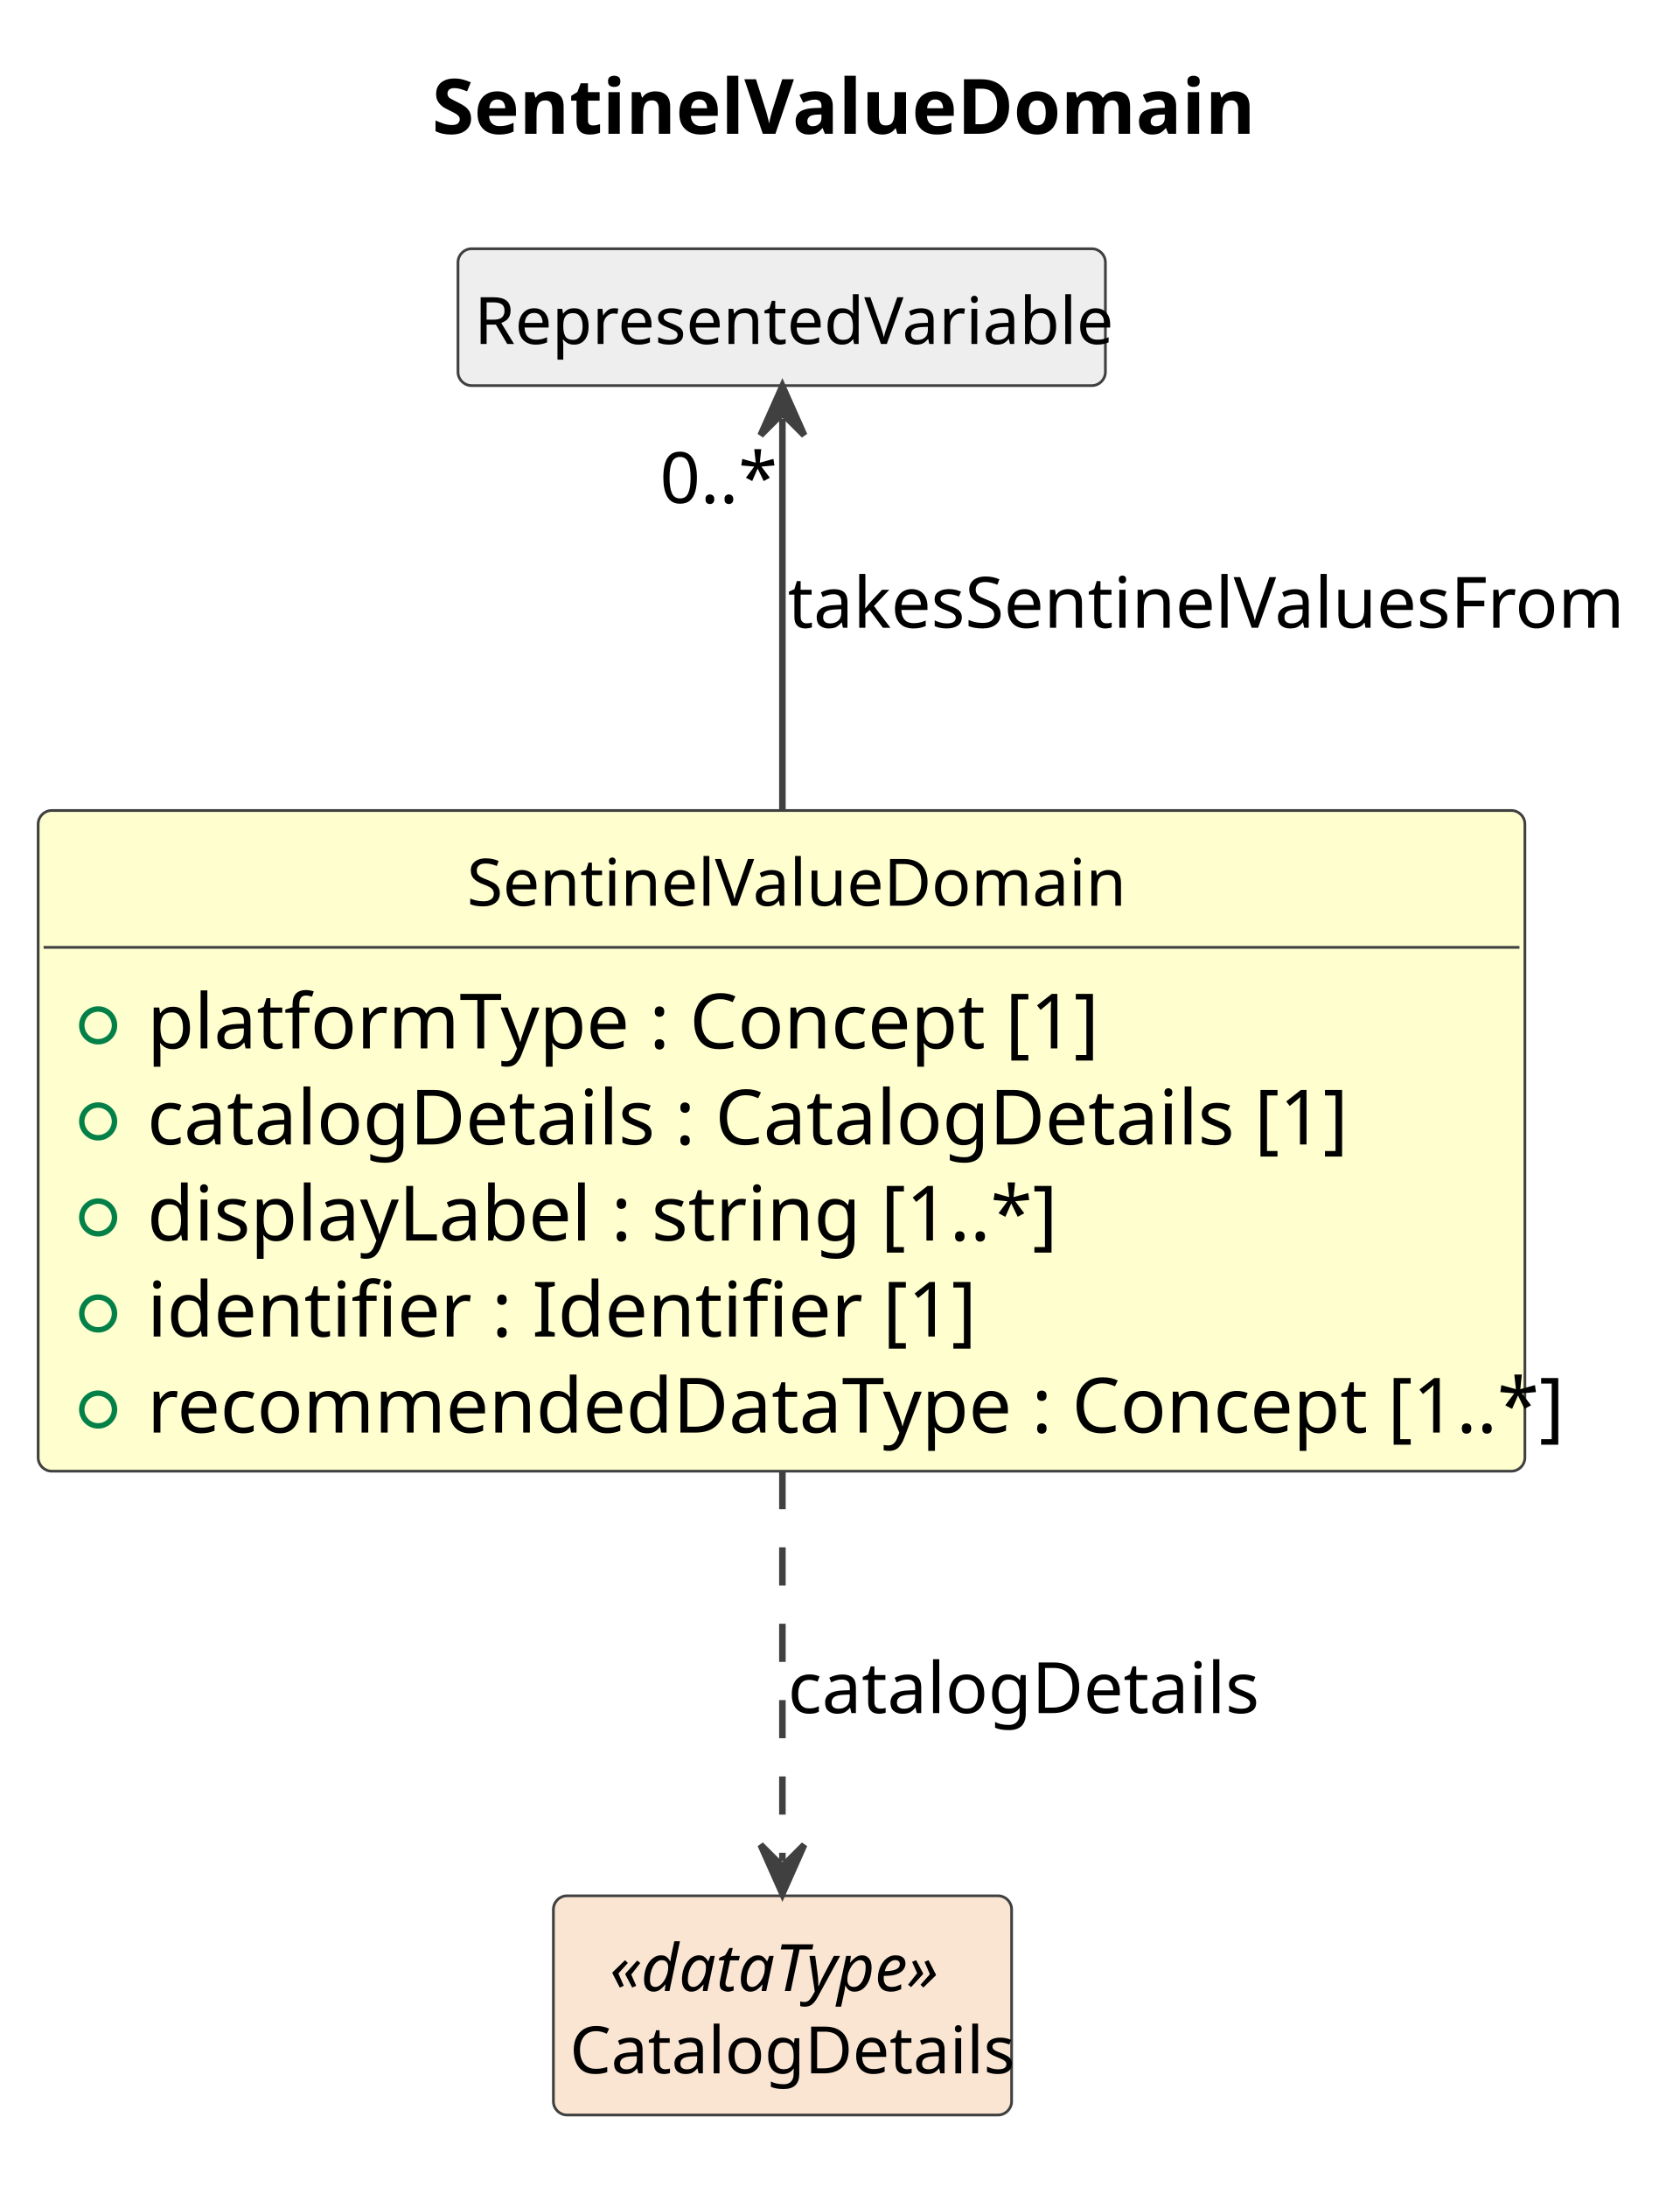
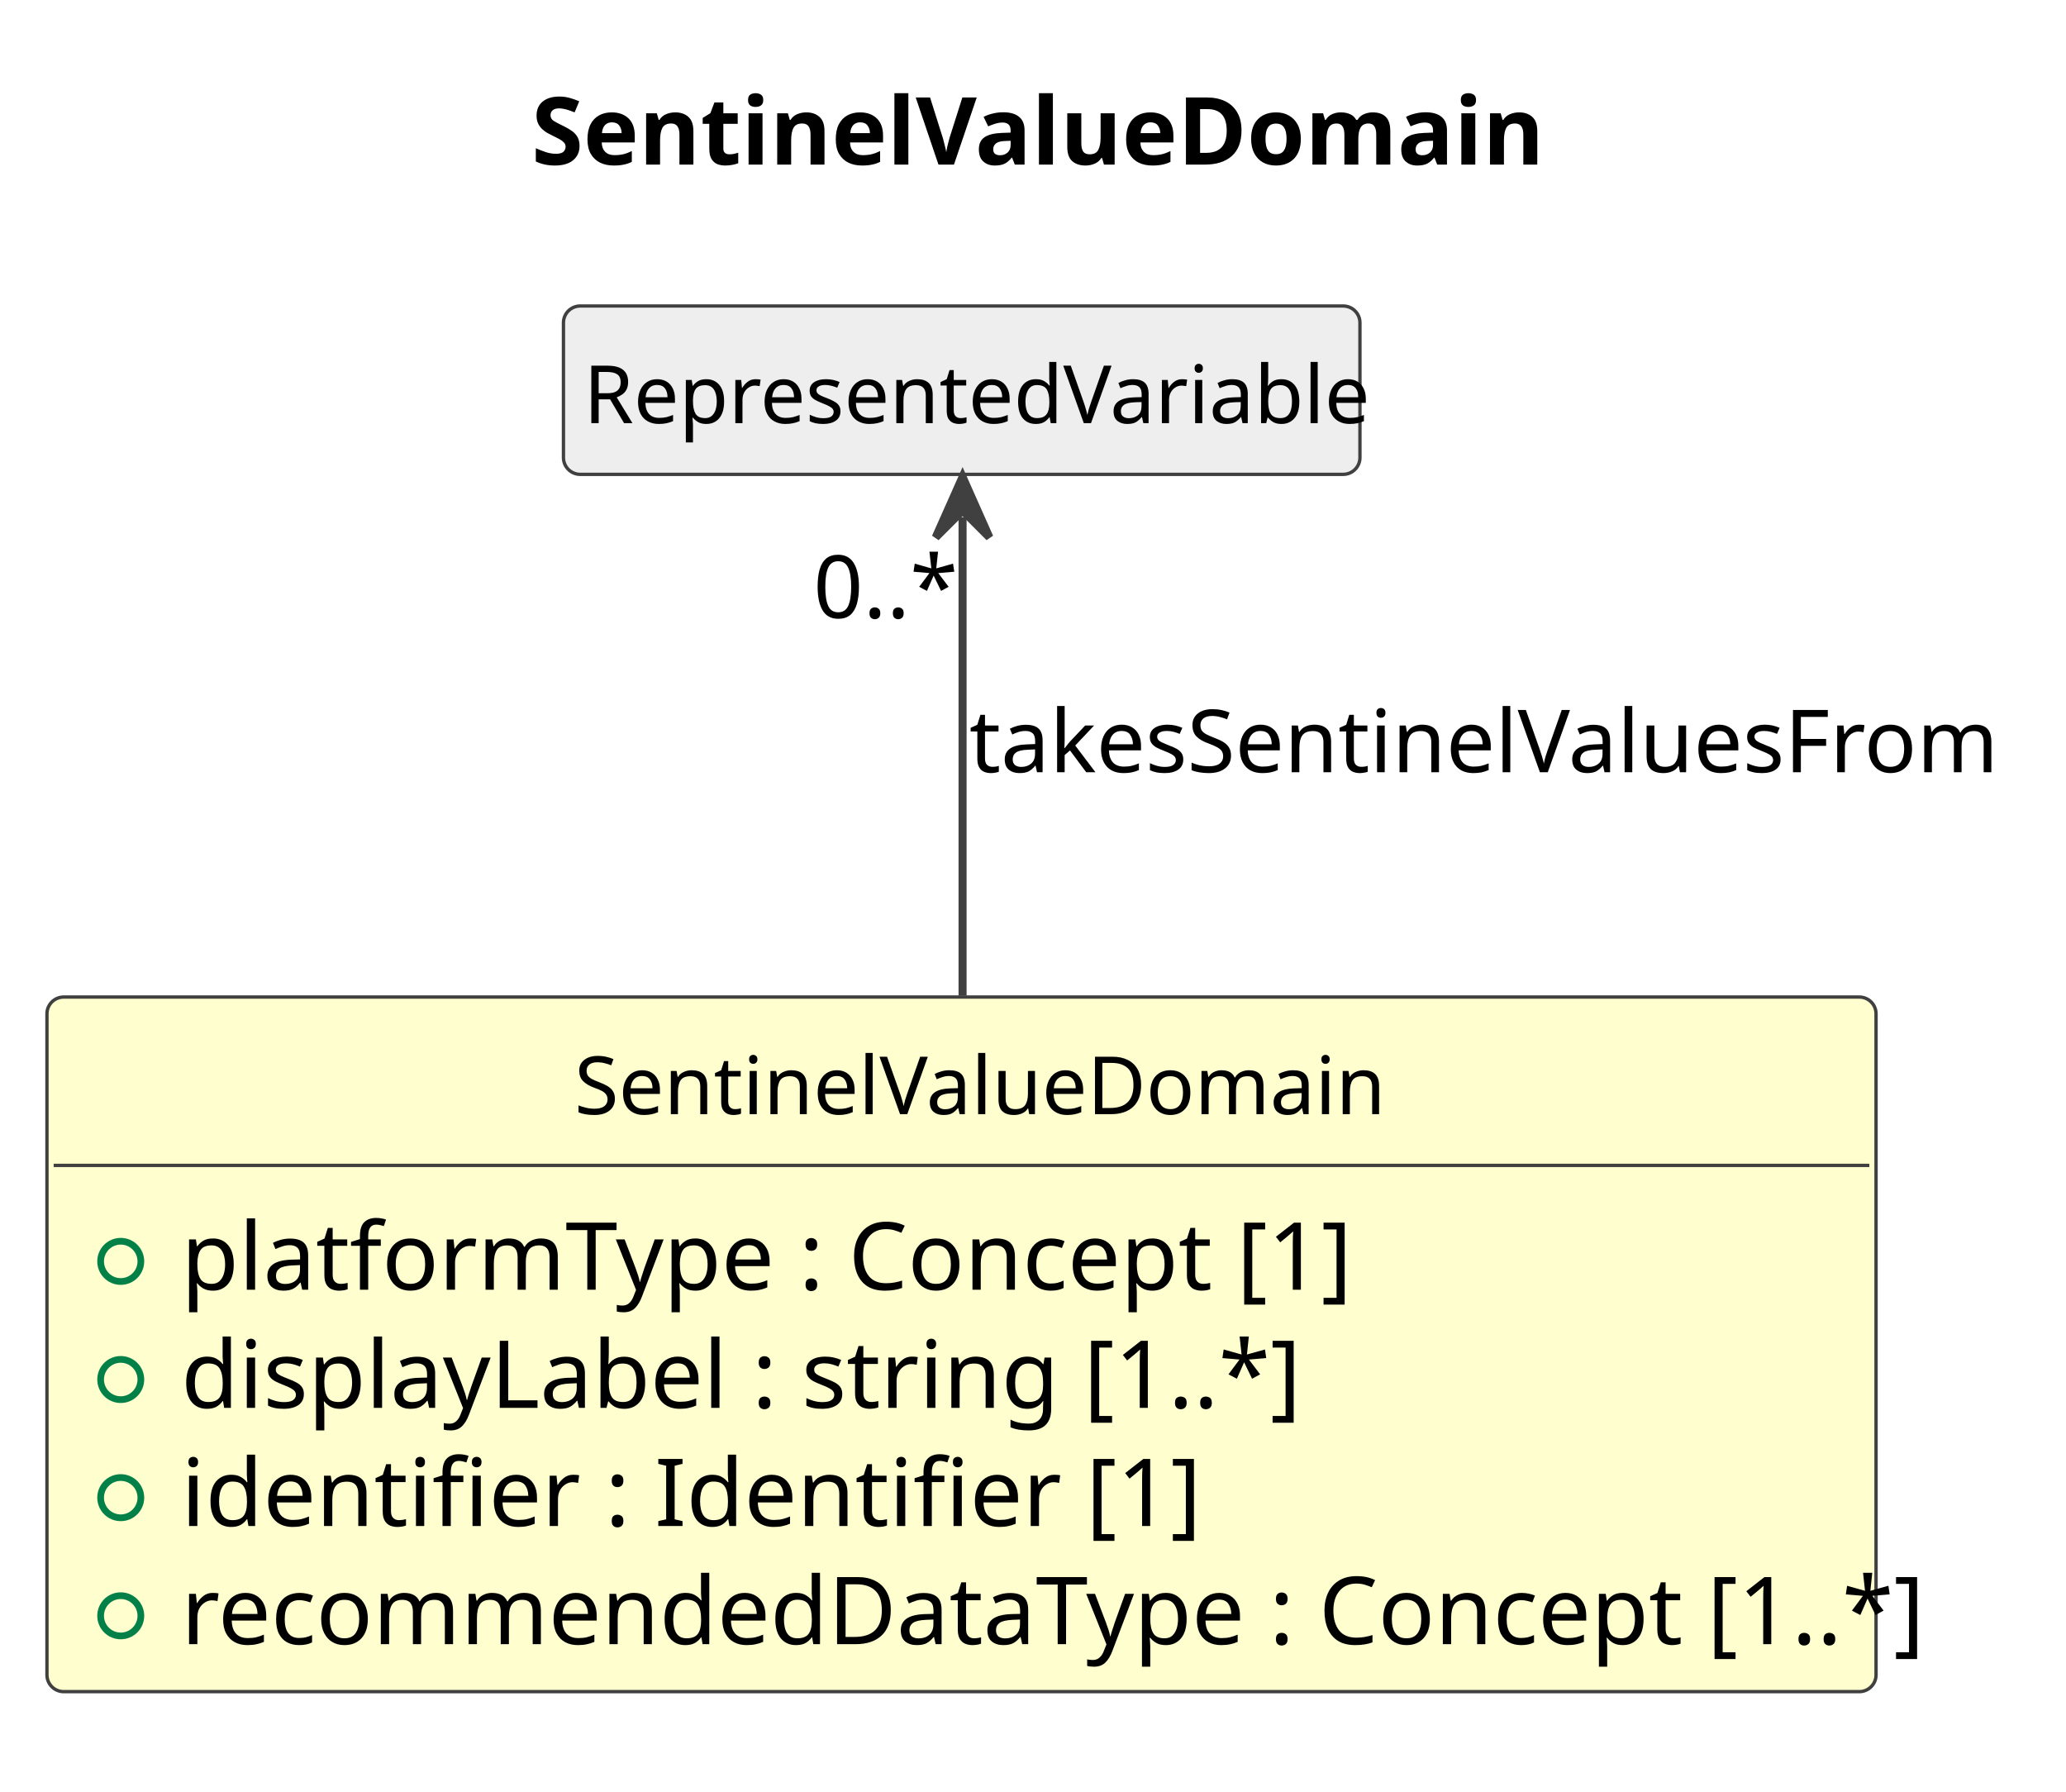
- <svg xmlns="http://www.w3.org/2000/svg" contentStyleType="text/css" data-diagram-type="CLASS" height="401px" preserveAspectRatio="none" style="width:308px;height:401px;background:#FFFFFF;" version="1.1" viewBox="0 0 308 401" width="308px" zoomAndPan="magnify">
+ <svg xmlns="http://www.w3.org/2000/svg" contentStyleType="text/css" data-diagram-type="CLASS" height="267px" preserveAspectRatio="none" style="width:308px;height:267px;background:#FFFFFF;" version="1.1" viewBox="0 0 308 267" width="308px" zoomAndPan="magnify">
  <defs />
  <g>
    <g class="title" data-source-line="1">
      <text fill="#000000" font-family="sans-serif" font-size="14" font-weight="700" lengthAdjust="spacing" textLength="143.144" x="79.242" y="24.533">SentinelValueDomain</text>
    </g>
    <g class="entity" data-qualified-name="SentinelValueDomain" data-source-line="12" id="ent0002">
-       <rect fill="#FEFECE" height="121.141" rx="2.5" ry="2.5" style="stroke:#404040;stroke-width:0.5;" width="272.682" x="7" y="148.609" />
+       <rect fill="#FEFECE" height="103.531" rx="2.5" ry="2.5" style="stroke:#404040;stroke-width:0.5;" width="272.682" x="7" y="148.609" />
      <text fill="#000000" font-family="sans-serif" font-size="12" lengthAdjust="spacing" textLength="115.406" x="85.638" y="166.066">SentinelValueDomain</text>
      <line style="stroke:#404040;stroke-width:0.5;" x1="8" x2="278.682" y1="173.703" y2="173.703" />
      <g data-visibility-modifier="PUBLIC_FIELD">
        <ellipse cx="18" cy="188.008" fill="none" rx="3" ry="3" style="stroke:#038048;stroke-width:1;" />
      </g>
      <text fill="#000000" font-family="sans-serif" font-size="14" lengthAdjust="spacing" textLength="164.965" x="27" y="192.236">platformType : Concept [1]</text>
      <g data-visibility-modifier="PUBLIC_FIELD">
        <ellipse cx="18" cy="205.617" fill="none" rx="3" ry="3" style="stroke:#038048;stroke-width:1;" />
      </g>
-       <text fill="#000000" font-family="sans-serif" font-size="14" lengthAdjust="spacing" textLength="210.109" x="27" y="209.846">catalogDetails : CatalogDetails [1]</text>
+       <text fill="#000000" font-family="sans-serif" font-size="14" lengthAdjust="spacing" textLength="156.42" x="27" y="209.846">displayLabel : string [1..*]</text>
      <g data-visibility-modifier="PUBLIC_FIELD">
        <ellipse cx="18" cy="223.227" fill="none" rx="3" ry="3" style="stroke:#038048;stroke-width:1;" />
      </g>
-       <text fill="#000000" font-family="sans-serif" font-size="14" lengthAdjust="spacing" textLength="156.42" x="27" y="227.455">displayLabel : string [1..*]</text>
+       <text fill="#000000" font-family="sans-serif" font-size="14" lengthAdjust="spacing" textLength="137.737" x="27" y="227.455">identifier : Identifier [1]</text>
      <g data-visibility-modifier="PUBLIC_FIELD">
        <ellipse cx="18" cy="240.836" fill="none" rx="3" ry="3" style="stroke:#038048;stroke-width:1;" />
      </g>
-       <text fill="#000000" font-family="sans-serif" font-size="14" lengthAdjust="spacing" textLength="137.737" x="27" y="245.065">identifier : Identifier [1]</text>
-       <g data-visibility-modifier="PUBLIC_FIELD">
-         <ellipse cx="18" cy="258.445" fill="none" rx="3" ry="3" style="stroke:#038048;stroke-width:1;" />
-       </g>
-       <text fill="#000000" font-family="sans-serif" font-size="14" lengthAdjust="spacing" textLength="246.682" x="27" y="262.674">recommendedDataType : Concept [1..*]</text>
+       <text fill="#000000" font-family="sans-serif" font-size="14" lengthAdjust="spacing" textLength="246.682" x="27" y="245.065">recommendedDataType : Concept [1..*]</text>
    </g>
-     <g class="entity" data-qualified-name="RepresentedVariable" data-source-line="19" id="ent0003">
+     <g class="entity" data-qualified-name="RepresentedVariable" data-source-line="18" id="ent0003">
      <rect fill="#EEEEEE" height="25.094" rx="2.5" ry="2.5" style="stroke:#404040;stroke-width:0.5;" width="118.74" x="84" y="45.609" />
      <text fill="#000000" font-family="sans-serif" font-size="12" lengthAdjust="spacing" textLength="112.74" x="87" y="63.066">RepresentedVariable</text>
    </g>
-     <g class="entity" data-qualified-name="CatalogDetails" data-source-line="21" id="ent0005">
-       <rect fill="#FAE5D3" height="40.188" rx="2.5" ry="2.5" style="stroke:#404040;stroke-width:0.5;" width="84.041" x="101.5" y="347.609" />
-       <text fill="#000000" font-family="sans-serif" font-size="12" font-style="italic" lengthAdjust="spacing" textLength="63.381" x="111.83" y="365.066">«dataType»</text>
-       <text fill="#000000" font-family="sans-serif" font-size="12" lengthAdjust="spacing" textLength="78.041" x="104.5" y="380.16">CatalogDetails</text>
-     </g>
-     <g class="link" data-entity-1="ent0003" data-entity-2="ent0002" data-link-type="dependency" data-source-line="20" id="lnk4">
-       <path codeLine="20" d="M143.5,76.799 C143.5,93.539 143.5,119.509 143.5,148.389" fill="none" id="RepresentedVariable-backto-SentinelValueDomain" style="stroke:#404040;stroke-width:1.2;" />
-       <polygon fill="#404040" points="143.5,70.799,139.5,79.799,143.5,75.799,147.5,79.799,143.5,70.799" style="stroke:#404040;stroke-width:1.2;" />
+     <g class="link" data-entity-1="ent0003" data-entity-2="ent0002" data-link-type="dependency" data-source-line="19" id="lnk4">
+       <path codeLine="19" d="M143.5,77.089 C143.5,94.139 143.5,120.459 143.5,148.419" fill="none" id="RepresentedVariable-backto-SentinelValueDomain" style="stroke:#404040;stroke-width:1.2;" />
+       <polygon fill="#404040" points="143.5,71.089,139.5,80.089,143.5,76.089,147.5,80.089,143.5,71.089" style="stroke:#404040;stroke-width:1.2;" />
      <text fill="#000000" font-family="sans-serif" font-size="13" lengthAdjust="spacing" textLength="148.129" x="144.5" y="115.105">takesSentinelValuesFrom</text>
-       <text fill="#000000" font-family="sans-serif" font-size="13" lengthAdjust="spacing" textLength="19.513" x="121.025" y="92.232">0..*</text>
-     </g>
-     <g class="link" data-entity-1="ent0002" data-entity-2="ent0005" data-link-type="dependency" data-source-line="22" id="lnk6">
-       <path codeLine="22" d="M143.5,269.719 C143.5,297.189 143.5,321.909 143.5,341.249" fill="none" id="SentinelValueDomain-to-CatalogDetails" style="stroke:#404040;stroke-width:1.2;stroke-dasharray:7,7;" />
-       <polygon fill="#404040" points="143.5,347.249,147.5,338.249,143.5,342.249,139.5,338.249,143.5,347.249" style="stroke:#404040;stroke-width:1.2;" />
-       <text fill="#000000" font-family="sans-serif" font-size="13" lengthAdjust="spacing" textLength="81.656" x="144.5" y="314.104">catalogDetails</text>
+       <text fill="#000000" font-family="sans-serif" font-size="13" lengthAdjust="spacing" textLength="19.513" x="121.253" y="92.105">0..*</text>
    </g>
  </g>
</svg>
